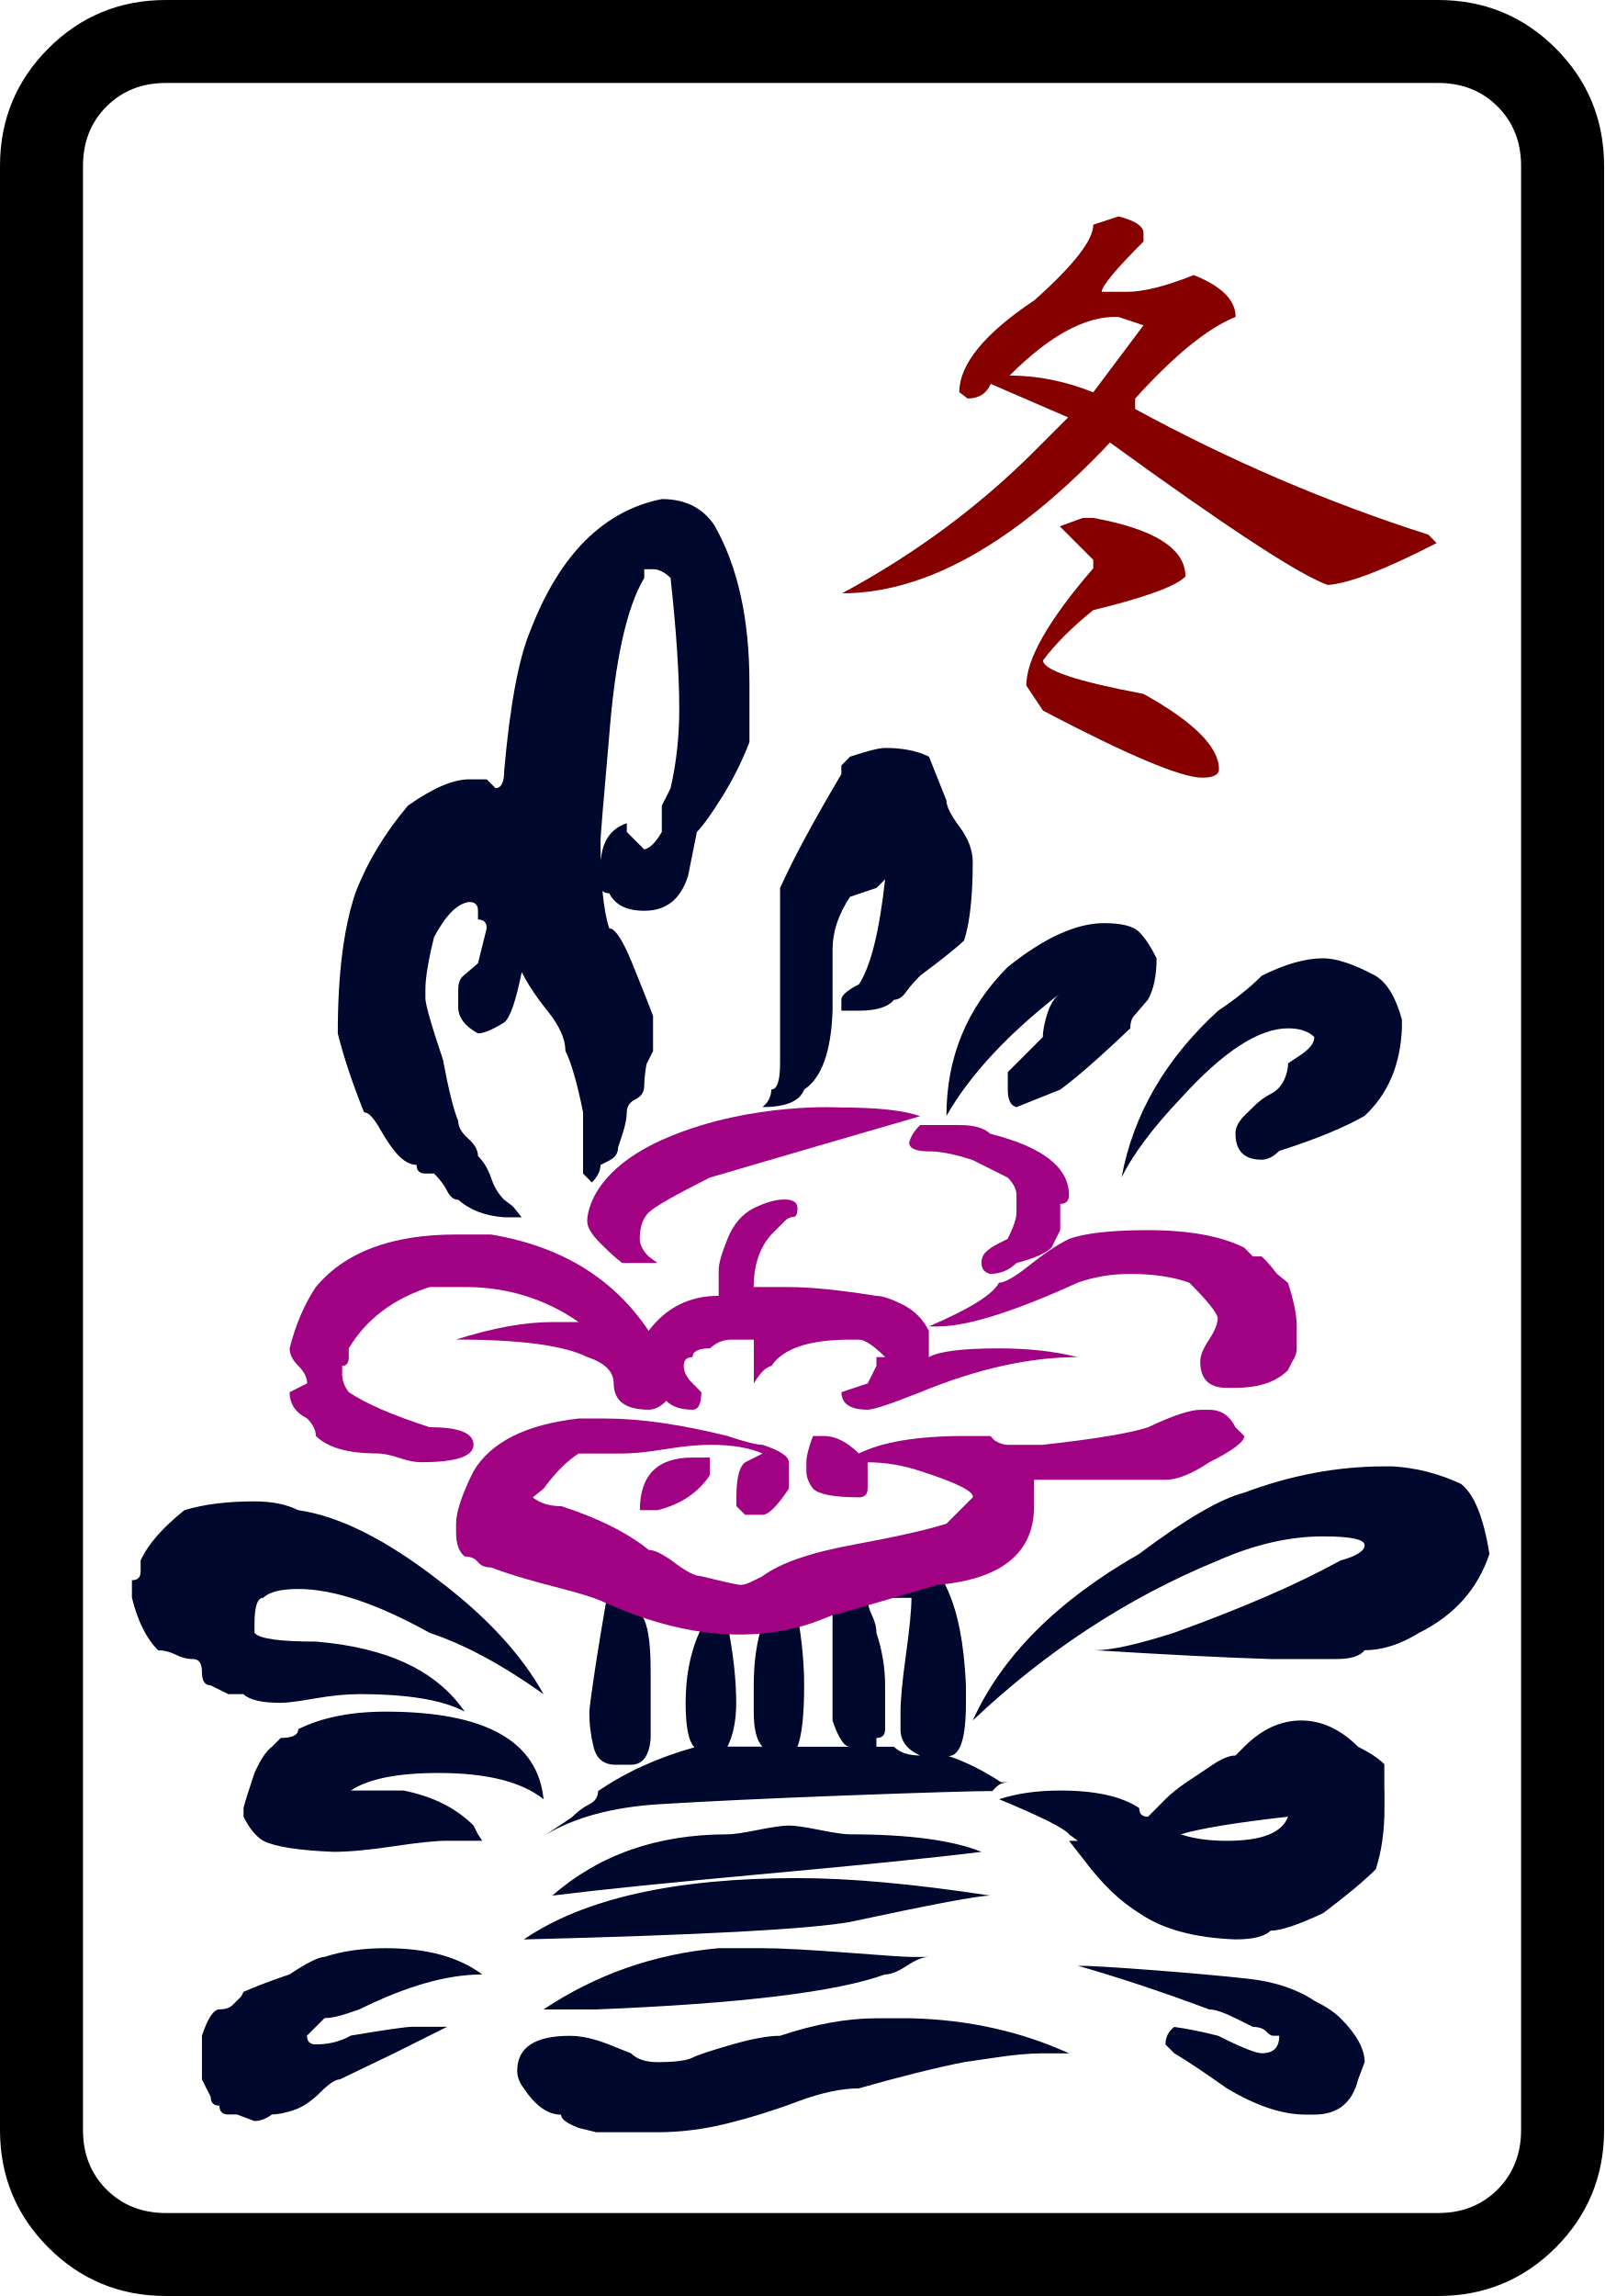
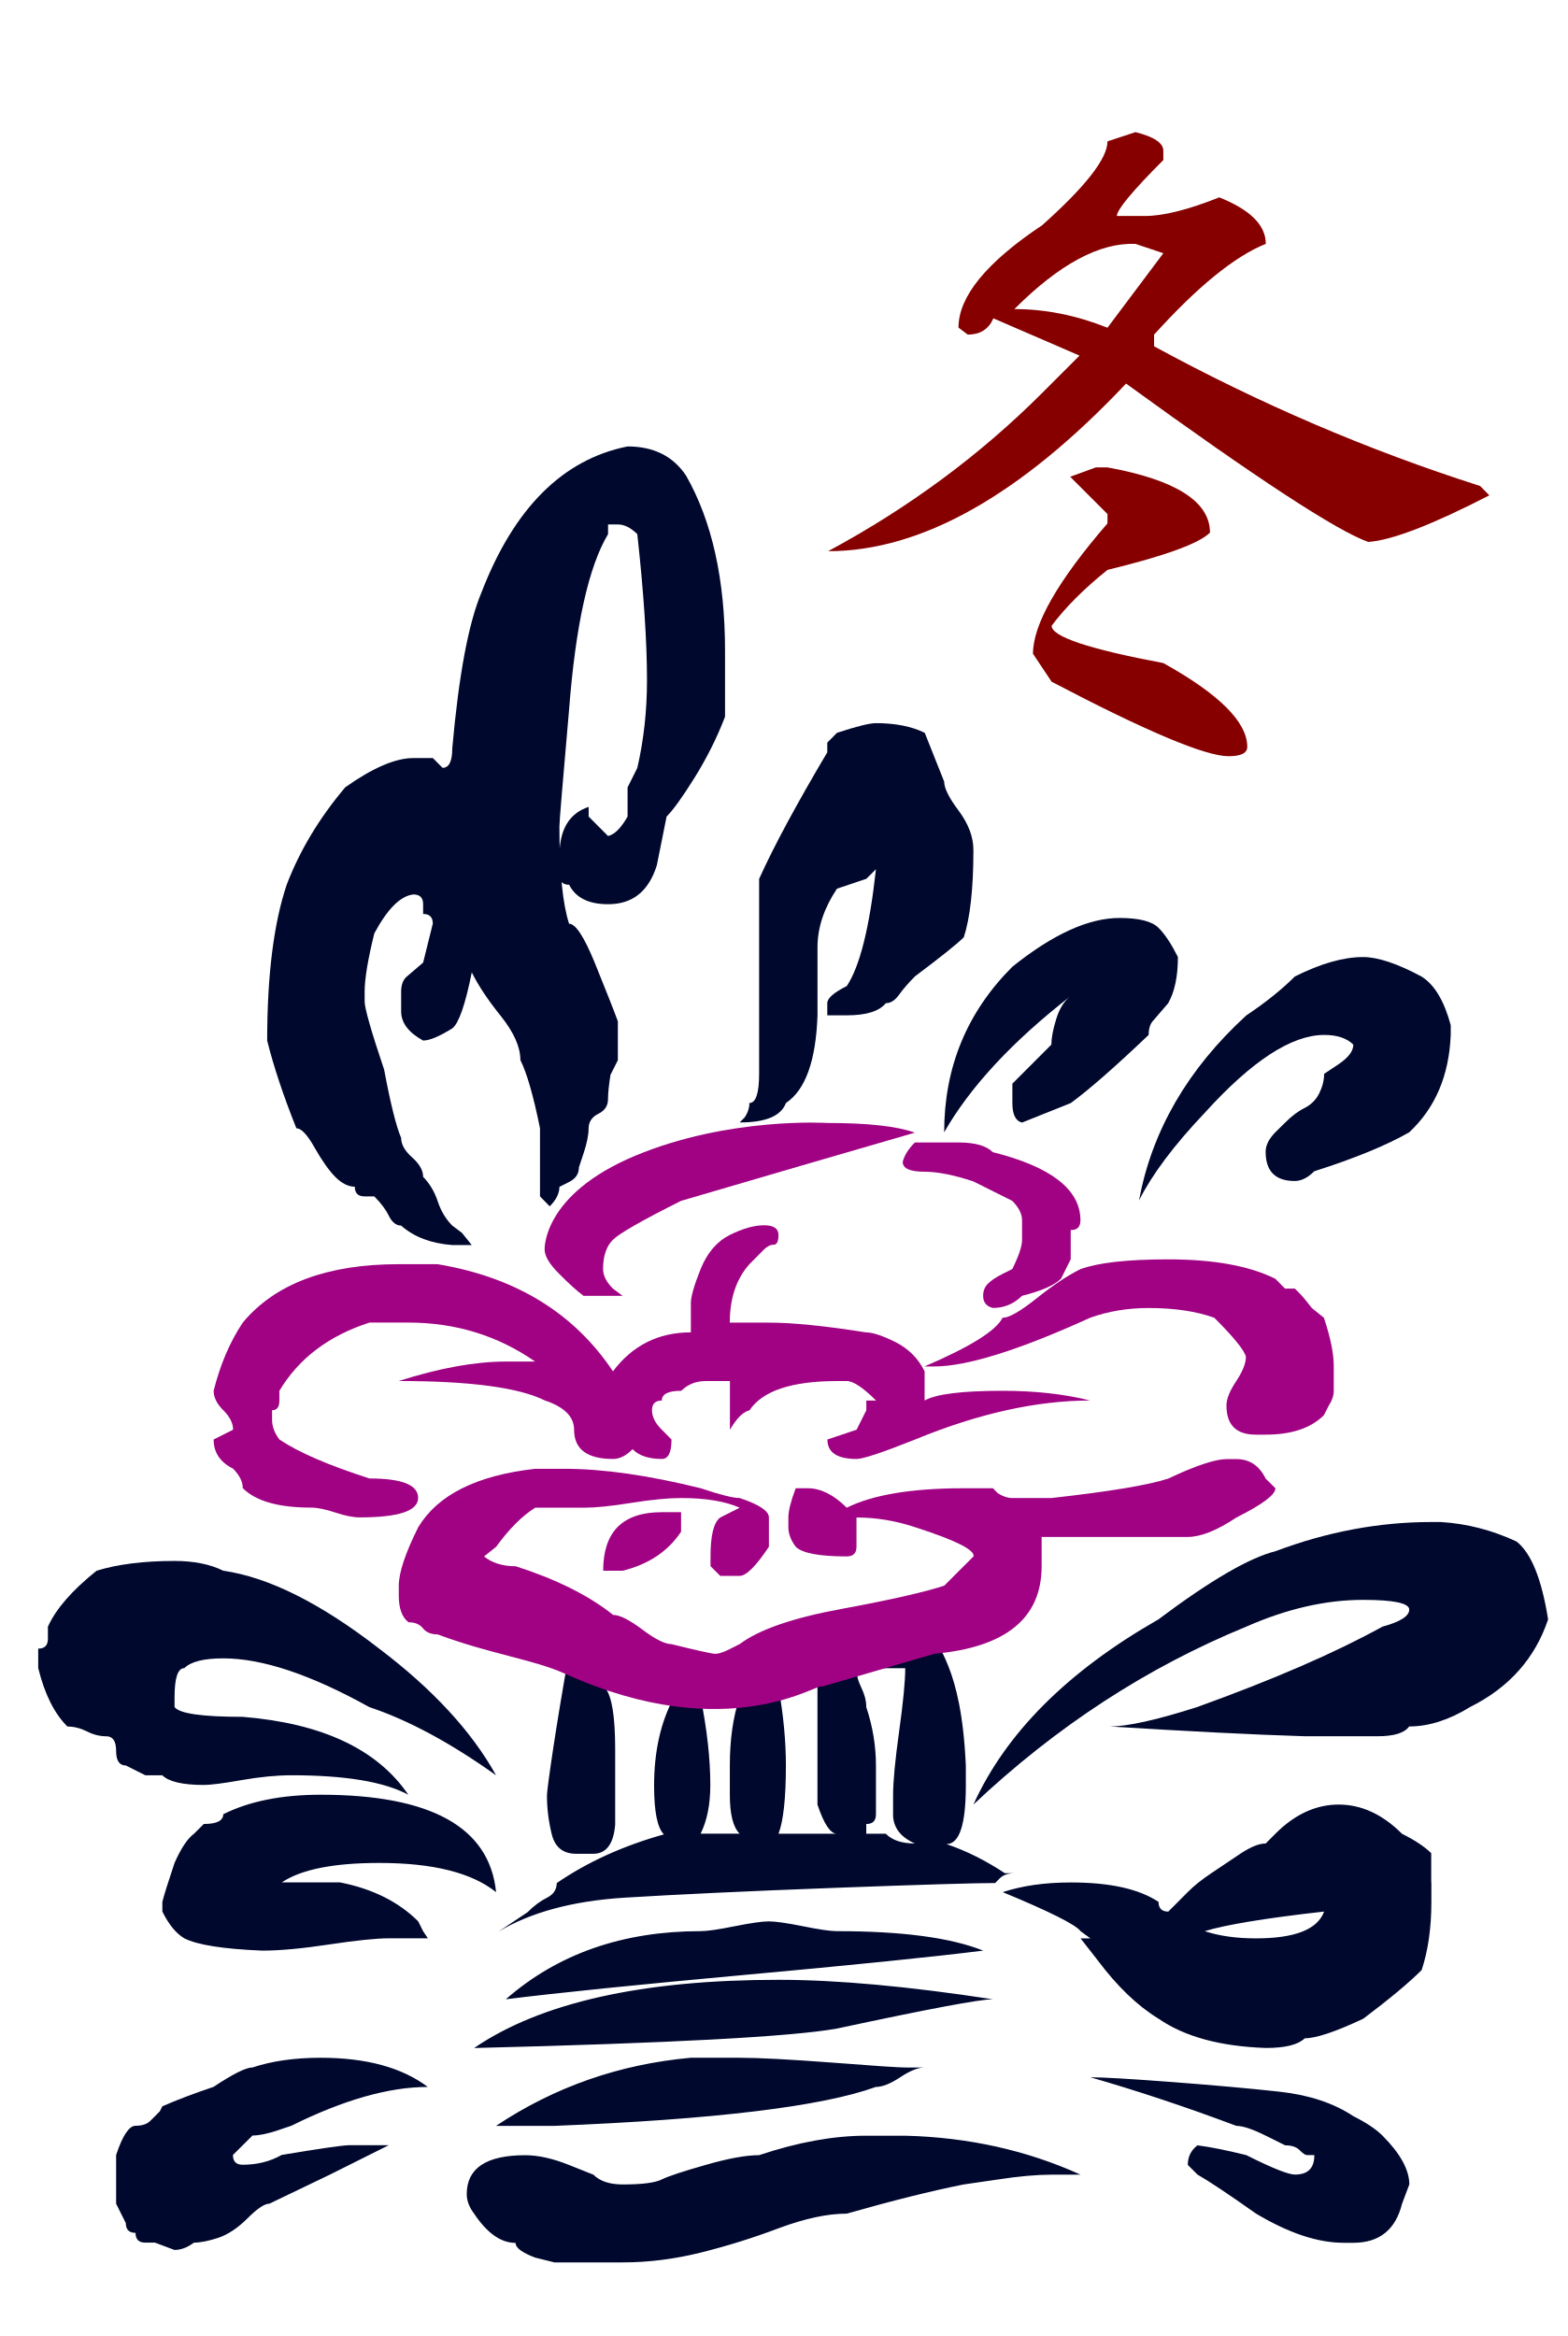
- <svg xmlns="http://www.w3.org/2000/svg" version="1.1" id="图层_1" x="0px" y="0px" width="139.764" height="200" viewBox="0 0 139.764 200" enable-background="new 0 0 714 341" xml:space="preserve">
+ <svg xmlns="http://www.w3.org/2000/svg" version="1.1" id="图层_1" x="0px" y="0px" width="122.764" height="183" viewBox="8.5 8.5 122.764 183" enable-background="new 0 0 714 341" xml:space="preserve">
  <defs id="defs619" />
  <g transform="matrix(4.033152,0,0,4.033152,-2364.464,-882.478)" id="g2075">
-     <path id="path578" d="m 586.257,222.39 c 0,-0.994 0.349,-1.842 1.046,-2.539 0.696,-0.696 1.543,-1.045 2.539,-1.045 h 27.483 c 0.995,0 1.843,0.349 2.54,1.045 0.695,0.697 1.045,1.545 1.045,2.539 v 42.42 c 0,0.995 -0.35,1.842 -1.045,2.539 -0.697,0.696 -1.545,1.046 -2.54,1.046 h -27.483 c -0.996,0 -1.843,-0.35 -2.539,-1.046 -0.697,-0.697 -1.046,-1.544 -1.046,-2.539 m 1.793,0 c 0,0.518 0.169,0.945 0.508,1.285 0.338,0.338 0.766,0.508 1.284,0.508 h 27.483 c 0.518,0 0.946,-0.17 1.284,-0.508 0.338,-0.34 0.508,-0.768 0.508,-1.285 v -42.42 c 0,-0.518 -0.17,-0.945 -0.508,-1.284 -0.338,-0.338 -0.767,-0.508 -1.284,-0.508 h -27.483 c -0.519,0 -0.946,0.17 -1.284,0.508 -0.339,0.339 -0.508,0.767 -0.508,1.284" />
    <path style="fill:#a00283" id="path580" d="m 601.593,250.286 h -0.378 c -0.379,0 -0.661,0.096 -0.851,0.284 -0.189,0.19 -0.284,0.475 -0.284,0.853 h 0.379 c 0.504,-0.125 0.882,-0.378 1.134,-0.758 v -0.188 z" />
    <path style="fill:#870000" id="path582" d="m 610.419,223.48 c 0.361,0.09 0.541,0.212 0.541,0.362 v 0.18 c -0.603,0.604 -0.903,0.966 -0.903,1.087 h 0.542 c 0.361,0 0.843,-0.121 1.447,-0.362 0.603,0.241 0.904,0.541 0.904,0.903 -0.603,0.242 -1.326,0.831 -2.17,1.764 v 0.226 c 2.05,1.116 4.16,2.02 6.332,2.713 l 0.18,0.182 c -1.115,0.574 -1.9,0.875 -2.352,0.905 -0.604,-0.212 -2.17,-1.236 -4.704,-3.076 -2.049,2.171 -3.979,3.256 -5.787,3.256 1.566,-0.843 2.953,-1.869 4.159,-3.075 l 0.724,-0.724 -1.673,-0.724 c -0.09,0.21 -0.257,0.316 -0.498,0.316 l -0.18,-0.136 c 0,-0.602 0.542,-1.267 1.627,-1.99 0.843,-0.753 1.267,-1.295 1.267,-1.628 z m -2.352,3.437 c 0.602,0 1.205,0.122 1.808,0.362 l 1.085,-1.447 -0.541,-0.181 c -0.695,-0.029 -1.48,0.393 -2.352,1.266 z m 1.582,3.075 h 0.226 c 1.327,0.242 1.991,0.664 1.991,1.267 -0.212,0.212 -0.875,0.452 -1.991,0.724 -0.451,0.362 -0.813,0.723 -1.085,1.085 0,0.211 0.723,0.453 2.17,0.725 1.086,0.604 1.63,1.146 1.63,1.627 0,0.122 -0.122,0.182 -0.363,0.182 -0.451,0 -1.598,-0.482 -3.437,-1.447 l -0.362,-0.543 c 0,-0.572 0.483,-1.417 1.447,-2.532 v -0.182 l -0.724,-0.724 z" />
    <path style="fill:#a00283" id="path584" d="m 609.539,248.117 c -0.504,-0.126 -1.07,-0.189 -1.7,-0.189 -0.789,0 -1.294,0.063 -1.516,0.189 v -0.189 -0.378 c -0.124,-0.253 -0.314,-0.441 -0.565,-0.568 -0.253,-0.125 -0.443,-0.188 -0.569,-0.188 -0.788,-0.125 -1.418,-0.19 -1.892,-0.19 h -0.473 -0.285 c 0,-0.472 0.128,-0.851 0.38,-1.134 l 0.095,-0.095 0.188,-0.19 c 0.063,-0.062 0.125,-0.094 0.189,-0.094 0.062,0 0.094,-0.063 0.094,-0.19 0,-0.125 -0.094,-0.188 -0.283,-0.188 -0.188,0 -0.41,0.063 -0.663,0.188 -0.252,0.127 -0.439,0.348 -0.566,0.662 -0.127,0.316 -0.19,0.537 -0.19,0.663 v 0.377 0.19 c -0.63,0 -1.134,0.253 -1.513,0.757 -0.757,-1.134 -1.892,-1.829 -3.406,-2.081 h -0.285 -0.472 c -1.387,0 -2.397,0.378 -3.027,1.134 -0.252,0.378 -0.44,0.822 -0.566,1.325 0,0.126 0.062,0.254 0.188,0.378 0.127,0.126 0.19,0.253 0.19,0.378 l -0.378,0.19 c 0,0.252 0.126,0.441 0.378,0.567 0.125,0.128 0.188,0.252 0.188,0.378 0.252,0.252 0.693,0.378 1.325,0.378 0.124,0 0.283,0.033 0.474,0.096 0.188,0.063 0.345,0.094 0.472,0.094 0.757,0 1.135,-0.126 1.135,-0.378 0,-0.253 -0.314,-0.378 -0.945,-0.378 -0.789,-0.253 -1.372,-0.504 -1.75,-0.757 -0.094,-0.126 -0.142,-0.252 -0.142,-0.38 v -0.188 c 0.095,0 0.142,-0.063 0.142,-0.189 v -0.189 c 0.378,-0.631 0.961,-1.071 1.75,-1.325 h 0.758 c 0.914,0 1.733,0.253 2.459,0.757 h -0.283 -0.283 c -0.601,0 -1.294,0.127 -2.083,0.378 1.389,0 2.334,0.127 2.839,0.378 0.378,0.127 0.567,0.315 0.567,0.568 0,0.378 0.252,0.568 0.757,0.568 0.126,0 0.253,-0.062 0.379,-0.19 0.125,0.128 0.316,0.19 0.568,0.19 0.126,0 0.188,-0.126 0.188,-0.378 l -0.188,-0.19 c -0.128,-0.125 -0.191,-0.252 -0.191,-0.378 0,-0.125 0.063,-0.189 0.191,-0.189 0,-0.126 0.126,-0.189 0.377,-0.189 0.128,-0.125 0.286,-0.189 0.474,-0.189 h 0.472 v 0.378 0.568 c 0.128,-0.22 0.253,-0.347 0.38,-0.378 0.252,-0.378 0.82,-0.568 1.702,-0.568 h 0.188 c 0.127,0 0.316,0.127 0.569,0.378 h -0.19 v 0.189 l -0.189,0.378 -0.567,0.19 c 0,0.252 0.189,0.378 0.567,0.378 0.127,0 0.506,-0.126 1.137,-0.378 1.224,-0.504 2.36,-0.757 3.4,-0.757 z" />
    <path style="fill:#a00283" id="path586" d="m 598.943,245.186 c 0,0.125 0.094,0.284 0.284,0.472 0.188,0.19 0.346,0.332 0.472,0.426 h 0.759 l -0.19,-0.142 c -0.126,-0.126 -0.19,-0.253 -0.19,-0.378 0,-0.253 0.064,-0.442 0.19,-0.568 0.126,-0.126 0.567,-0.378 1.324,-0.757 1.608,-0.473 3.123,-0.914 4.542,-1.325 -0.349,-0.126 -0.915,-0.188 -1.704,-0.188 0,0 -1.912,-0.122 -3.727,0.636 -1.815,0.758 -1.76,1.824 -1.76,1.824 z" />
    <path style="fill:#a00283" id="path588" d="m 609.35,244.618 c 0,-0.598 -0.568,-1.041 -1.702,-1.325 -0.127,-0.126 -0.348,-0.188 -0.663,-0.188 h -0.663 -0.188 c -0.127,0.125 -0.206,0.253 -0.236,0.378 0,0.126 0.141,0.19 0.424,0.19 0.253,0 0.569,0.063 0.948,0.188 l 0.756,0.378 c 0.126,0.127 0.19,0.253 0.19,0.378 v 0.19 0.188 c 0,0.126 -0.064,0.315 -0.19,0.568 l -0.188,0.094 c -0.127,0.064 -0.221,0.127 -0.284,0.19 -0.064,0.063 -0.094,0.142 -0.094,0.236 0,0.125 0.062,0.205 0.188,0.236 0.219,0 0.408,-0.078 0.568,-0.236 0.378,-0.095 0.629,-0.205 0.757,-0.333 l 0.188,-0.377 v -0.567 c 0.125,0.002 0.189,-0.061 0.189,-0.188 z" />
    <path style="fill:#a00283" id="path590" d="m 614.079,246.51 -0.235,-0.19 c -0.095,-0.125 -0.175,-0.22 -0.237,-0.284 l -0.093,-0.093 h -0.191 l -0.188,-0.191 c -0.506,-0.251 -1.199,-0.377 -2.082,-0.377 -0.788,0 -1.356,0.064 -1.703,0.19 -0.253,0.125 -0.537,0.315 -0.853,0.568 -0.315,0.252 -0.534,0.377 -0.66,0.377 -0.127,0.253 -0.634,0.567 -1.516,0.945 h 0.191 c 0.628,0 1.639,-0.313 3.024,-0.945 0.348,-0.125 0.728,-0.19 1.137,-0.19 0.506,0 0.932,0.065 1.277,0.19 0.379,0.378 0.584,0.632 0.614,0.757 0,0.125 -0.063,0.284 -0.188,0.473 -0.127,0.19 -0.19,0.347 -0.19,0.472 0,0.38 0.19,0.568 0.569,0.568 h 0.188 c 0.504,0 0.882,-0.125 1.135,-0.378 l 0.097,-0.19 c 0.062,-0.094 0.095,-0.188 0.095,-0.282 v -0.19 -0.284 c 10e-4,-0.252 -0.065,-0.567 -0.191,-0.946 z" />
    <path style="fill:#00082d" id="path592" d="m 595.729,252.936 c -1.137,-0.881 -2.146,-1.387 -3.028,-1.513 -0.252,-0.125 -0.567,-0.19 -0.946,-0.19 -0.6,0 -1.105,0.064 -1.514,0.19 -0.473,0.378 -0.789,0.74 -0.946,1.087 v 0.236 c 0,0.128 -0.063,0.19 -0.188,0.19 v 0.378 c 0.125,0.506 0.313,0.884 0.567,1.135 0.125,0 0.253,0.032 0.377,0.094 0.126,0.065 0.253,0.096 0.379,0.096 0.126,0 0.19,0.094 0.19,0.284 0,0.188 0.063,0.283 0.189,0.283 l 0.379,0.19 h 0.329 c 0.126,0.125 0.396,0.188 0.806,0.188 0.126,0 0.37,-0.029 0.733,-0.094 0.361,-0.063 0.685,-0.094 0.969,-0.094 1.042,0 1.799,0.125 2.27,0.378 -0.6,-0.882 -1.672,-1.387 -3.216,-1.513 -0.787,0 -1.231,-0.063 -1.324,-0.19 v -0.188 c 0,-0.378 0.063,-0.568 0.19,-0.568 0.124,-0.125 0.378,-0.19 0.756,-0.19 0.757,0 1.702,0.316 2.837,0.947 0.757,0.252 1.577,0.694 2.462,1.325 -0.475,-0.854 -1.23,-1.673 -2.271,-2.461 z m 0.945,8.514 c -0.503,-0.378 -1.197,-0.567 -2.081,-0.567 -0.504,0 -0.945,0.063 -1.322,0.188 -0.129,0 -0.381,0.127 -0.76,0.378 -0.377,0.127 -0.708,0.252 -0.993,0.377 l -0.048,0.096 -0.093,0.094 -0.095,0.094 c -0.064,0.063 -0.158,0.094 -0.284,0.094 -0.126,0 -0.253,0.19 -0.378,0.568 v 0.568 0.188 0.19 l 0.189,0.378 c 0,0.125 0.063,0.188 0.188,0.188 0,0.126 0.063,0.19 0.19,0.19 h 0.188 l 0.378,0.142 c 0.126,0 0.251,-0.047 0.379,-0.142 0.125,0 0.283,-0.032 0.473,-0.094 0.189,-0.064 0.378,-0.19 0.567,-0.378 0.189,-0.19 0.332,-0.285 0.426,-0.285 l 1.182,-0.568 c 0.505,-0.252 0.884,-0.441 1.136,-0.568 h -0.379 -0.378 c -0.127,0 -0.567,0.063 -1.324,0.19 -0.222,0.126 -0.473,0.19 -0.757,0.19 -0.127,0 -0.189,-0.064 -0.189,-0.19 l 0.381,-0.378 c 0.125,0 0.282,-0.032 0.471,-0.094 l 0.284,-0.096 c 1.008,-0.5 1.892,-0.753 2.649,-0.753 z M 598,257.666 c -0.127,-1.261 -1.265,-1.892 -3.407,-1.892 -0.757,0 -1.389,0.127 -1.892,0.379 0,0.126 -0.127,0.189 -0.378,0.189 l -0.189,0.189 c -0.128,0.094 -0.253,0.283 -0.379,0.567 -0.127,0.378 -0.206,0.631 -0.237,0.757 v 0.188 c 0.126,0.254 0.268,0.427 0.428,0.521 0.25,0.127 0.756,0.207 1.513,0.238 0.346,0 0.78,-0.041 1.301,-0.12 0.521,-0.078 0.906,-0.119 1.158,-0.119 h 0.757 l -0.093,-0.14 -0.095,-0.19 c -0.379,-0.378 -0.884,-0.631 -1.516,-0.756 h -0.189 -0.756 -0.189 c 0.379,-0.253 1.01,-0.378 1.894,-0.378 1.039,0 1.794,0.188 2.269,0.567 z m 11.35,5.487 c -1.04,-0.472 -2.176,-0.725 -3.403,-0.756 h -0.757 c -0.633,0 -1.325,0.125 -2.082,0.378 -0.252,0 -0.6,0.063 -1.039,0.19 -0.444,0.126 -0.728,0.22 -0.854,0.283 -0.125,0.063 -0.379,0.096 -0.756,0.096 -0.253,0 -0.443,-0.064 -0.569,-0.19 l -0.472,-0.188 c -0.315,-0.127 -0.6,-0.19 -0.852,-0.19 -0.758,0 -1.136,0.253 -1.136,0.757 0,0.126 0.048,0.253 0.143,0.378 0.252,0.378 0.52,0.568 0.805,0.568 0,0.095 0.124,0.188 0.378,0.285 l 0.378,0.094 h 0.756 0.569 c 0.504,0 1.009,-0.065 1.513,-0.19 0.506,-0.126 1.01,-0.282 1.515,-0.473 0.504,-0.188 0.945,-0.284 1.323,-0.284 0.884,-0.252 1.641,-0.441 2.272,-0.567 l 0.661,-0.096 c 0.409,-0.063 0.757,-0.094 1.042,-0.094 h 0.188 0.377 z m -1.701,-3.406 c -1.64,-0.251 -3.029,-0.378 -4.163,-0.378 -2.65,0 -4.62,0.442 -5.913,1.325 3.814,-0.095 6.165,-0.22 7.047,-0.378 1.767,-0.379 2.776,-0.569 3.029,-0.569 z m -1.703,1.325 c -0.127,0 -0.6,-0.031 -1.419,-0.095 -0.821,-0.062 -1.42,-0.094 -1.798,-0.094 h -0.474 -0.473 c -1.387,0.125 -2.649,0.567 -3.783,1.323 v 0.19 -0.19 h 0.566 0.567 c 3.122,-0.125 5.203,-0.378 6.243,-0.756 0.127,0 0.285,-0.063 0.474,-0.188 0.189,-0.125 0.346,-0.19 0.475,-0.19 h 0.188 -0.188 z m -1.326,-2.648 c -0.126,0 -0.346,-0.032 -0.661,-0.096 -0.314,-0.063 -0.537,-0.094 -0.663,-0.094 -0.125,0 -0.347,0.031 -0.661,0.094 -0.316,0.064 -0.537,0.096 -0.663,0.096 -1.513,0 -2.774,0.44 -3.783,1.323 1.009,-0.126 2.554,-0.283 4.636,-0.473 2.082,-0.19 3.626,-0.346 4.636,-0.472 -0.633,-0.253 -1.579,-0.378 -2.841,-0.378 z m -2.648,-1.893 c 0.126,-0.252 0.189,-0.567 0.189,-0.947 0,-0.504 -0.063,-1.071 -0.189,-1.702 h 0.758 c -0.127,0.378 -0.19,0.819 -0.19,1.323 v 0.568 c 0,0.379 0.063,0.631 0.19,0.757 h -0.758 z m 5.299,-19.11 c 0,-0.253 -0.098,-0.506 -0.285,-0.759 -0.189,-0.25 -0.283,-0.44 -0.283,-0.567 l -0.189,-0.474 -0.188,-0.473 c -0.254,-0.125 -0.569,-0.188 -0.948,-0.188 -0.124,0 -0.378,0.063 -0.757,0.188 l -0.188,0.19 v 0.188 c -0.599,1.01 -1.041,1.831 -1.324,2.459 v 1.515 0.803 1.089 0.378 c 0,0.378 -0.064,0.568 -0.189,0.568 0,0.094 -0.029,0.188 -0.094,0.282 l -0.095,0.096 c 0.505,0 0.804,-0.125 0.899,-0.378 0.379,-0.253 0.582,-0.821 0.613,-1.703 v -0.615 -0.521 -0.189 c 0,-0.378 0.126,-0.757 0.378,-1.135 l 0.569,-0.191 0.095,-0.093 0.093,-0.094 c -0.124,1.135 -0.314,1.891 -0.567,2.27 -0.253,0.127 -0.378,0.236 -0.378,0.332 v 0.236 h 0.378 c 0.38,0 0.632,-0.079 0.759,-0.236 0.094,0 0.18,-0.055 0.259,-0.167 0.079,-0.109 0.183,-0.228 0.307,-0.354 0.505,-0.378 0.819,-0.631 0.948,-0.758 0.123,-0.376 0.187,-0.942 0.187,-1.699 z m -3.785,19.11 c 0.095,-0.252 0.143,-0.695 0.143,-1.326 0,-0.473 -0.048,-0.976 -0.143,-1.513 0.347,-0.126 0.599,-0.188 0.756,-0.188 v 0.188 0.095 0.284 1.135 0.759 c 0.126,0.378 0.252,0.567 0.378,0.567 h -0.756 -0.378 z m 2.224,-0.378 c 0,0.252 0.141,0.442 0.424,0.568 -0.252,0 -0.44,-0.063 -0.565,-0.189 h -0.379 v -0.189 c 0.126,0 0.188,-0.063 0.188,-0.189 v -0.473 -0.474 c 0,-0.378 -0.062,-0.757 -0.188,-1.135 0,-0.126 -0.034,-0.251 -0.096,-0.378 -0.063,-0.126 -0.095,-0.252 -0.095,-0.378 h 0.427 0.521 c 0,0.252 -0.04,0.663 -0.119,1.229 -0.079,0.568 -0.117,0.978 -0.117,1.231 v 0.377 z m 5.533,-16.651 c -0.127,-0.252 -0.251,-0.442 -0.378,-0.568 -0.127,-0.126 -0.379,-0.19 -0.756,-0.19 -0.601,0 -1.294,0.316 -2.081,0.947 -0.885,0.884 -1.325,1.956 -1.325,3.216 0.504,-0.882 1.325,-1.766 2.459,-2.648 -0.126,0.094 -0.221,0.245 -0.283,0.449 -0.063,0.204 -0.094,0.37 -0.094,0.496 l -0.379,0.38 -0.378,0.378 v 0.378 c 0,0.219 0.061,0.347 0.188,0.378 l 0.945,-0.378 c 0.347,-0.253 0.852,-0.694 1.514,-1.325 0,-0.126 0.03,-0.22 0.095,-0.285 l 0.284,-0.33 c 0.125,-0.22 0.189,-0.519 0.189,-0.898 z m 7.19,12.866 c -0.125,-0.788 -0.33,-1.292 -0.614,-1.513 -0.473,-0.22 -0.961,-0.347 -1.468,-0.378 h -0.188 c -1.01,0 -2.019,0.188 -3.028,0.568 -0.502,0.125 -1.262,0.566 -2.27,1.323 -1.767,1.01 -2.965,2.209 -3.594,3.597 1.607,-1.516 3.372,-2.665 5.298,-3.455 0.787,-0.347 1.544,-0.521 2.271,-0.521 0.6,0 0.896,0.065 0.896,0.189 0,0.126 -0.173,0.237 -0.52,0.331 -0.914,0.505 -2.112,1.026 -3.596,1.561 -0.786,0.252 -1.356,0.378 -1.702,0.378 1.514,0.094 2.774,0.159 3.785,0.19 h 0.756 0.663 c 0.316,0 0.521,-0.062 0.613,-0.19 0.378,0 0.774,-0.125 1.184,-0.378 0.757,-0.378 1.262,-0.946 1.514,-1.702 z m -2.27,5.109 v -0.568 c -0.127,-0.125 -0.315,-0.251 -0.568,-0.377 -0.378,-0.378 -0.788,-0.567 -1.229,-0.567 -0.44,0 -0.852,0.188 -1.23,0.567 l -0.188,0.189 c -0.127,0 -0.284,0.063 -0.476,0.188 -0.187,0.127 -0.377,0.253 -0.564,0.378 -0.191,0.127 -0.351,0.253 -0.475,0.379 l -0.189,0.19 -0.188,0.188 c -0.126,0 -0.189,-0.063 -0.189,-0.188 -0.379,-0.253 -0.946,-0.378 -1.703,-0.378 -0.505,0 -0.945,0.063 -1.324,0.188 0.914,0.378 1.419,0.632 1.512,0.758 l 0.191,0.14 h -0.191 l 0.333,0.426 c 0.378,0.505 0.771,0.884 1.183,1.135 0.505,0.349 1.198,0.537 2.082,0.568 0.379,0 0.628,-0.063 0.757,-0.188 0.221,0 0.599,-0.128 1.136,-0.38 0.502,-0.378 0.881,-0.693 1.134,-0.945 0.125,-0.378 0.189,-0.819 0.189,-1.325 v -0.19 -0.188 z m -0.946,4.919 c -0.126,-0.126 -0.316,-0.253 -0.566,-0.378 -0.38,-0.253 -0.854,-0.41 -1.418,-0.474 -0.569,-0.063 -1.263,-0.125 -2.082,-0.188 -0.822,-0.062 -1.356,-0.094 -1.609,-0.094 0.882,0.253 1.829,0.566 2.837,0.944 0.127,0 0.315,0.064 0.569,0.19 l 0.379,0.188 c 0.124,0 0.22,0.032 0.282,0.096 0.063,0.063 0.109,0.094 0.142,0.094 h 0.142 c 0,0.253 -0.124,0.378 -0.378,0.378 -0.125,0 -0.441,-0.125 -0.944,-0.378 -0.379,-0.094 -0.696,-0.158 -0.948,-0.19 -0.126,0.096 -0.188,0.222 -0.188,0.38 l 0.188,0.188 c 0.221,0.126 0.599,0.378 1.136,0.757 0.632,0.378 1.197,0.568 1.703,0.568 h 0.19 c 0.503,0 0.818,-0.253 0.944,-0.757 l 0.142,-0.378 c -0.002,-0.283 -0.175,-0.599 -0.521,-0.946 z m 1.325,-21.57 c -0.128,-0.473 -0.316,-0.788 -0.568,-0.945 -0.472,-0.253 -0.851,-0.378 -1.134,-0.378 -0.38,0 -0.822,0.125 -1.326,0.378 -0.253,0.253 -0.566,0.504 -0.944,0.757 -1.137,1.041 -1.831,2.238 -2.083,3.594 0.252,-0.503 0.678,-1.072 1.277,-1.703 0.914,-1.009 1.687,-1.513 2.319,-1.513 0.252,0 0.441,0.062 0.567,0.188 0,0.127 -0.097,0.252 -0.285,0.38 l -0.282,0.188 c 0,0.126 -0.033,0.252 -0.095,0.378 -0.063,0.127 -0.159,0.221 -0.284,0.285 -0.129,0.063 -0.254,0.159 -0.378,0.284 l -0.191,0.188 c -0.124,0.127 -0.188,0.252 -0.188,0.378 0,0.378 0.188,0.568 0.566,0.568 0.125,0 0.254,-0.063 0.378,-0.189 0.788,-0.251 1.404,-0.504 1.845,-0.757 0.506,-0.472 0.774,-1.103 0.806,-1.891 z m -2.459,17.217 c -0.129,0.349 -0.569,0.521 -1.326,0.521 -0.379,0 -0.709,-0.046 -0.993,-0.14 0.411,-0.126 1.183,-0.253 2.319,-0.381 z m -15.041,-13.698 c 0.125,-0.125 0.188,-0.252 0.188,-0.378 l 0.188,-0.095 c 0.127,-0.063 0.191,-0.158 0.191,-0.284 l 0.094,-0.284 c 0.062,-0.19 0.094,-0.347 0.094,-0.472 0,-0.125 0.063,-0.222 0.189,-0.284 0.128,-0.063 0.188,-0.158 0.188,-0.284 0,-0.126 0.018,-0.284 0.048,-0.473 l 0.143,-0.284 v -0.757 c -0.093,-0.253 -0.245,-0.631 -0.449,-1.137 -0.207,-0.504 -0.371,-0.757 -0.498,-0.757 -0.124,-0.378 -0.188,-1.007 -0.188,-1.892 0,-0.094 0.064,-0.852 0.188,-2.271 0.127,-1.639 0.379,-2.773 0.757,-3.405 V 231.1 h 0.19 c 0.127,0 0.251,0.064 0.378,0.189 0.124,1.135 0.188,2.082 0.188,2.838 0,0.599 -0.064,1.166 -0.188,1.703 l -0.189,0.378 v 0.284 0.282 c -0.126,0.222 -0.252,0.349 -0.379,0.378 l -0.188,-0.188 -0.189,-0.19 v -0.188 c -0.379,0.126 -0.567,0.442 -0.567,0.947 v 0.188 0.19 c 0,0.125 0.064,0.188 0.188,0.188 0.127,0.253 0.379,0.378 0.757,0.378 0.476,0 0.788,-0.251 0.946,-0.756 l 0.19,-0.947 c 0.126,-0.125 0.308,-0.378 0.544,-0.756 0.235,-0.378 0.433,-0.771 0.591,-1.183 v -0.142 -1.135 c 0,-1.388 -0.253,-2.523 -0.757,-3.406 -0.252,-0.378 -0.63,-0.567 -1.136,-0.567 -1.26,0.252 -2.207,1.199 -2.838,2.837 -0.253,0.6 -0.441,1.61 -0.567,3.028 0,0.253 -0.064,0.378 -0.188,0.378 l -0.189,-0.19 h -0.38 c -0.346,0 -0.787,0.19 -1.322,0.568 -0.506,0.6 -0.884,1.229 -1.137,1.892 -0.254,0.756 -0.379,1.768 -0.379,3.028 0.125,0.503 0.315,1.072 0.567,1.703 0.095,0 0.214,0.125 0.355,0.378 0.144,0.253 0.277,0.441 0.401,0.567 0.127,0.127 0.254,0.19 0.379,0.19 0,0.125 0.062,0.188 0.19,0.188 h 0.188 c 0.127,0.127 0.222,0.252 0.284,0.379 0.063,0.126 0.143,0.188 0.237,0.188 0.252,0.222 0.582,0.347 0.993,0.378 h 0.379 l -0.189,-0.236 -0.189,-0.142 c -0.126,-0.126 -0.221,-0.284 -0.283,-0.473 -0.063,-0.189 -0.159,-0.347 -0.283,-0.474 0,-0.126 -0.072,-0.251 -0.214,-0.378 -0.142,-0.125 -0.213,-0.251 -0.213,-0.378 -0.095,-0.22 -0.206,-0.663 -0.33,-1.325 -0.255,-0.756 -0.379,-1.198 -0.379,-1.323 v -0.19 c 0,-0.251 0.063,-0.631 0.188,-1.135 0.254,-0.472 0.504,-0.726 0.757,-0.756 0.127,0 0.191,0.063 0.191,0.188 v 0.191 c 0.124,0 0.188,0.062 0.188,0.188 l -0.188,0.757 -0.332,0.284 c -0.064,0.065 -0.095,0.159 -0.095,0.284 v 0.378 c 0,0.221 0.141,0.412 0.427,0.568 0.124,0 0.313,-0.079 0.566,-0.236 0.126,-0.096 0.252,-0.458 0.379,-1.088 0.125,0.252 0.313,0.537 0.566,0.85 0.253,0.318 0.378,0.6 0.378,0.853 0.126,0.252 0.253,0.693 0.381,1.325 v 0.566 0.757 m 0.571,8.841 c -0.253,1.388 -0.436,2.668 -0.436,2.794 0,0.253 0.031,0.505 0.094,0.757 0.063,0.252 0.221,0.377 0.474,0.377 h 0.331 c 0.252,0 0.395,-0.188 0.426,-0.566 v -0.378 -1.089 c 0,-0.631 -0.064,-1.024 -0.19,-1.183 0.507,0.127 0.946,0.19 1.325,0.19 -0.252,0.473 -0.379,1.041 -0.379,1.702 0,0.505 0.063,0.821 0.191,0.947 -0.79,0.221 -1.484,0.536 -2.082,0.946 0,0.125 -0.064,0.222 -0.189,0.284 -0.127,0.063 -0.254,0.157 -0.378,0.282 l -0.569,0.38 c 0.632,-0.38 1.45,-0.6 2.462,-0.663 1.007,-0.062 2.364,-0.126 4.066,-0.19 1.703,-0.063 2.745,-0.094 3.123,-0.094 l 0.093,-0.094 c 0.064,-0.062 0.158,-0.096 0.285,-0.096 h -0.188 c -0.378,-0.25 -0.759,-0.44 -1.136,-0.566 0.252,0 0.377,-0.378 0.377,-1.137 v -0.378 c -0.084,-1.999 -0.609,-2.288 -0.609,-2.599 l -1.246,-0.155 -3.011,1.039 z" />
    <path style="fill:#a00283" id="path594" d="m 606.515,253.036 c 1.386,-0.125 2.081,-0.691 2.081,-1.701 v -0.568 h 1.892 0.945 c 0.252,0 0.567,-0.125 0.947,-0.378 0.503,-0.253 0.757,-0.441 0.757,-0.568 l -0.19,-0.188 c -0.124,-0.253 -0.315,-0.378 -0.566,-0.378 h -0.19 c -0.222,0 -0.6,0.125 -1.135,0.378 -0.379,0.125 -1.136,0.252 -2.271,0.378 h -0.472 -0.284 c -0.095,0 -0.188,-0.032 -0.285,-0.094 l -0.093,-0.096 h -0.569 c -1.009,0 -1.766,0.127 -2.271,0.378 -0.252,-0.25 -0.504,-0.378 -0.756,-0.378 h -0.235 c -0.096,0.252 -0.143,0.442 -0.143,0.568 v 0.188 c 0,0.127 0.047,0.253 0.143,0.38 0.124,0.125 0.456,0.188 0.991,0.188 0.127,0 0.189,-0.063 0.189,-0.188 v -0.284 -0.284 c 0.38,0 0.759,0.063 1.137,0.188 0.786,0.253 1.166,0.443 1.136,0.568 l -0.285,0.284 -0.283,0.284 c -0.38,0.125 -1.042,0.276 -1.986,0.45 -0.946,0.173 -1.609,0.401 -1.988,0.685 l -0.189,0.095 c -0.125,0.064 -0.219,0.094 -0.281,0.094 -0.065,0 -0.349,-0.063 -0.854,-0.188 -0.125,0 -0.315,-0.094 -0.567,-0.284 -0.251,-0.188 -0.441,-0.284 -0.567,-0.284 -0.473,-0.378 -1.103,-0.692 -1.892,-0.945 -0.253,0 -0.457,-0.063 -0.615,-0.19 l 0.235,-0.188 c 0.253,-0.348 0.505,-0.6 0.758,-0.759 h 0.945 c 0.223,0 0.529,-0.03 0.923,-0.094 0.394,-0.063 0.719,-0.094 0.97,-0.094 0.474,0 0.852,0.063 1.135,0.188 l -0.378,0.19 c -0.127,0.094 -0.189,0.346 -0.189,0.756 v 0.19 l 0.189,0.188 h 0.188 0.189 c 0.128,0 0.316,-0.188 0.568,-0.566 v -0.38 -0.188 c 0,-0.126 -0.189,-0.253 -0.568,-0.378 -0.126,0 -0.378,-0.063 -0.756,-0.19 -1.008,-0.25 -1.894,-0.378 -2.649,-0.378 h -0.567 c -1.136,0.128 -1.893,0.506 -2.271,1.135 -0.252,0.505 -0.378,0.884 -0.378,1.137 v 0.188 c 0,0.253 0.063,0.426 0.19,0.521 0.125,0 0.221,0.041 0.281,0.119 0.063,0.079 0.16,0.117 0.285,0.117 1.011,0.378 1.873,0.492 2.46,0.758 3.217,1.461 4.999,0.132 4.999,0.258 z" />
  </g>
</svg>
